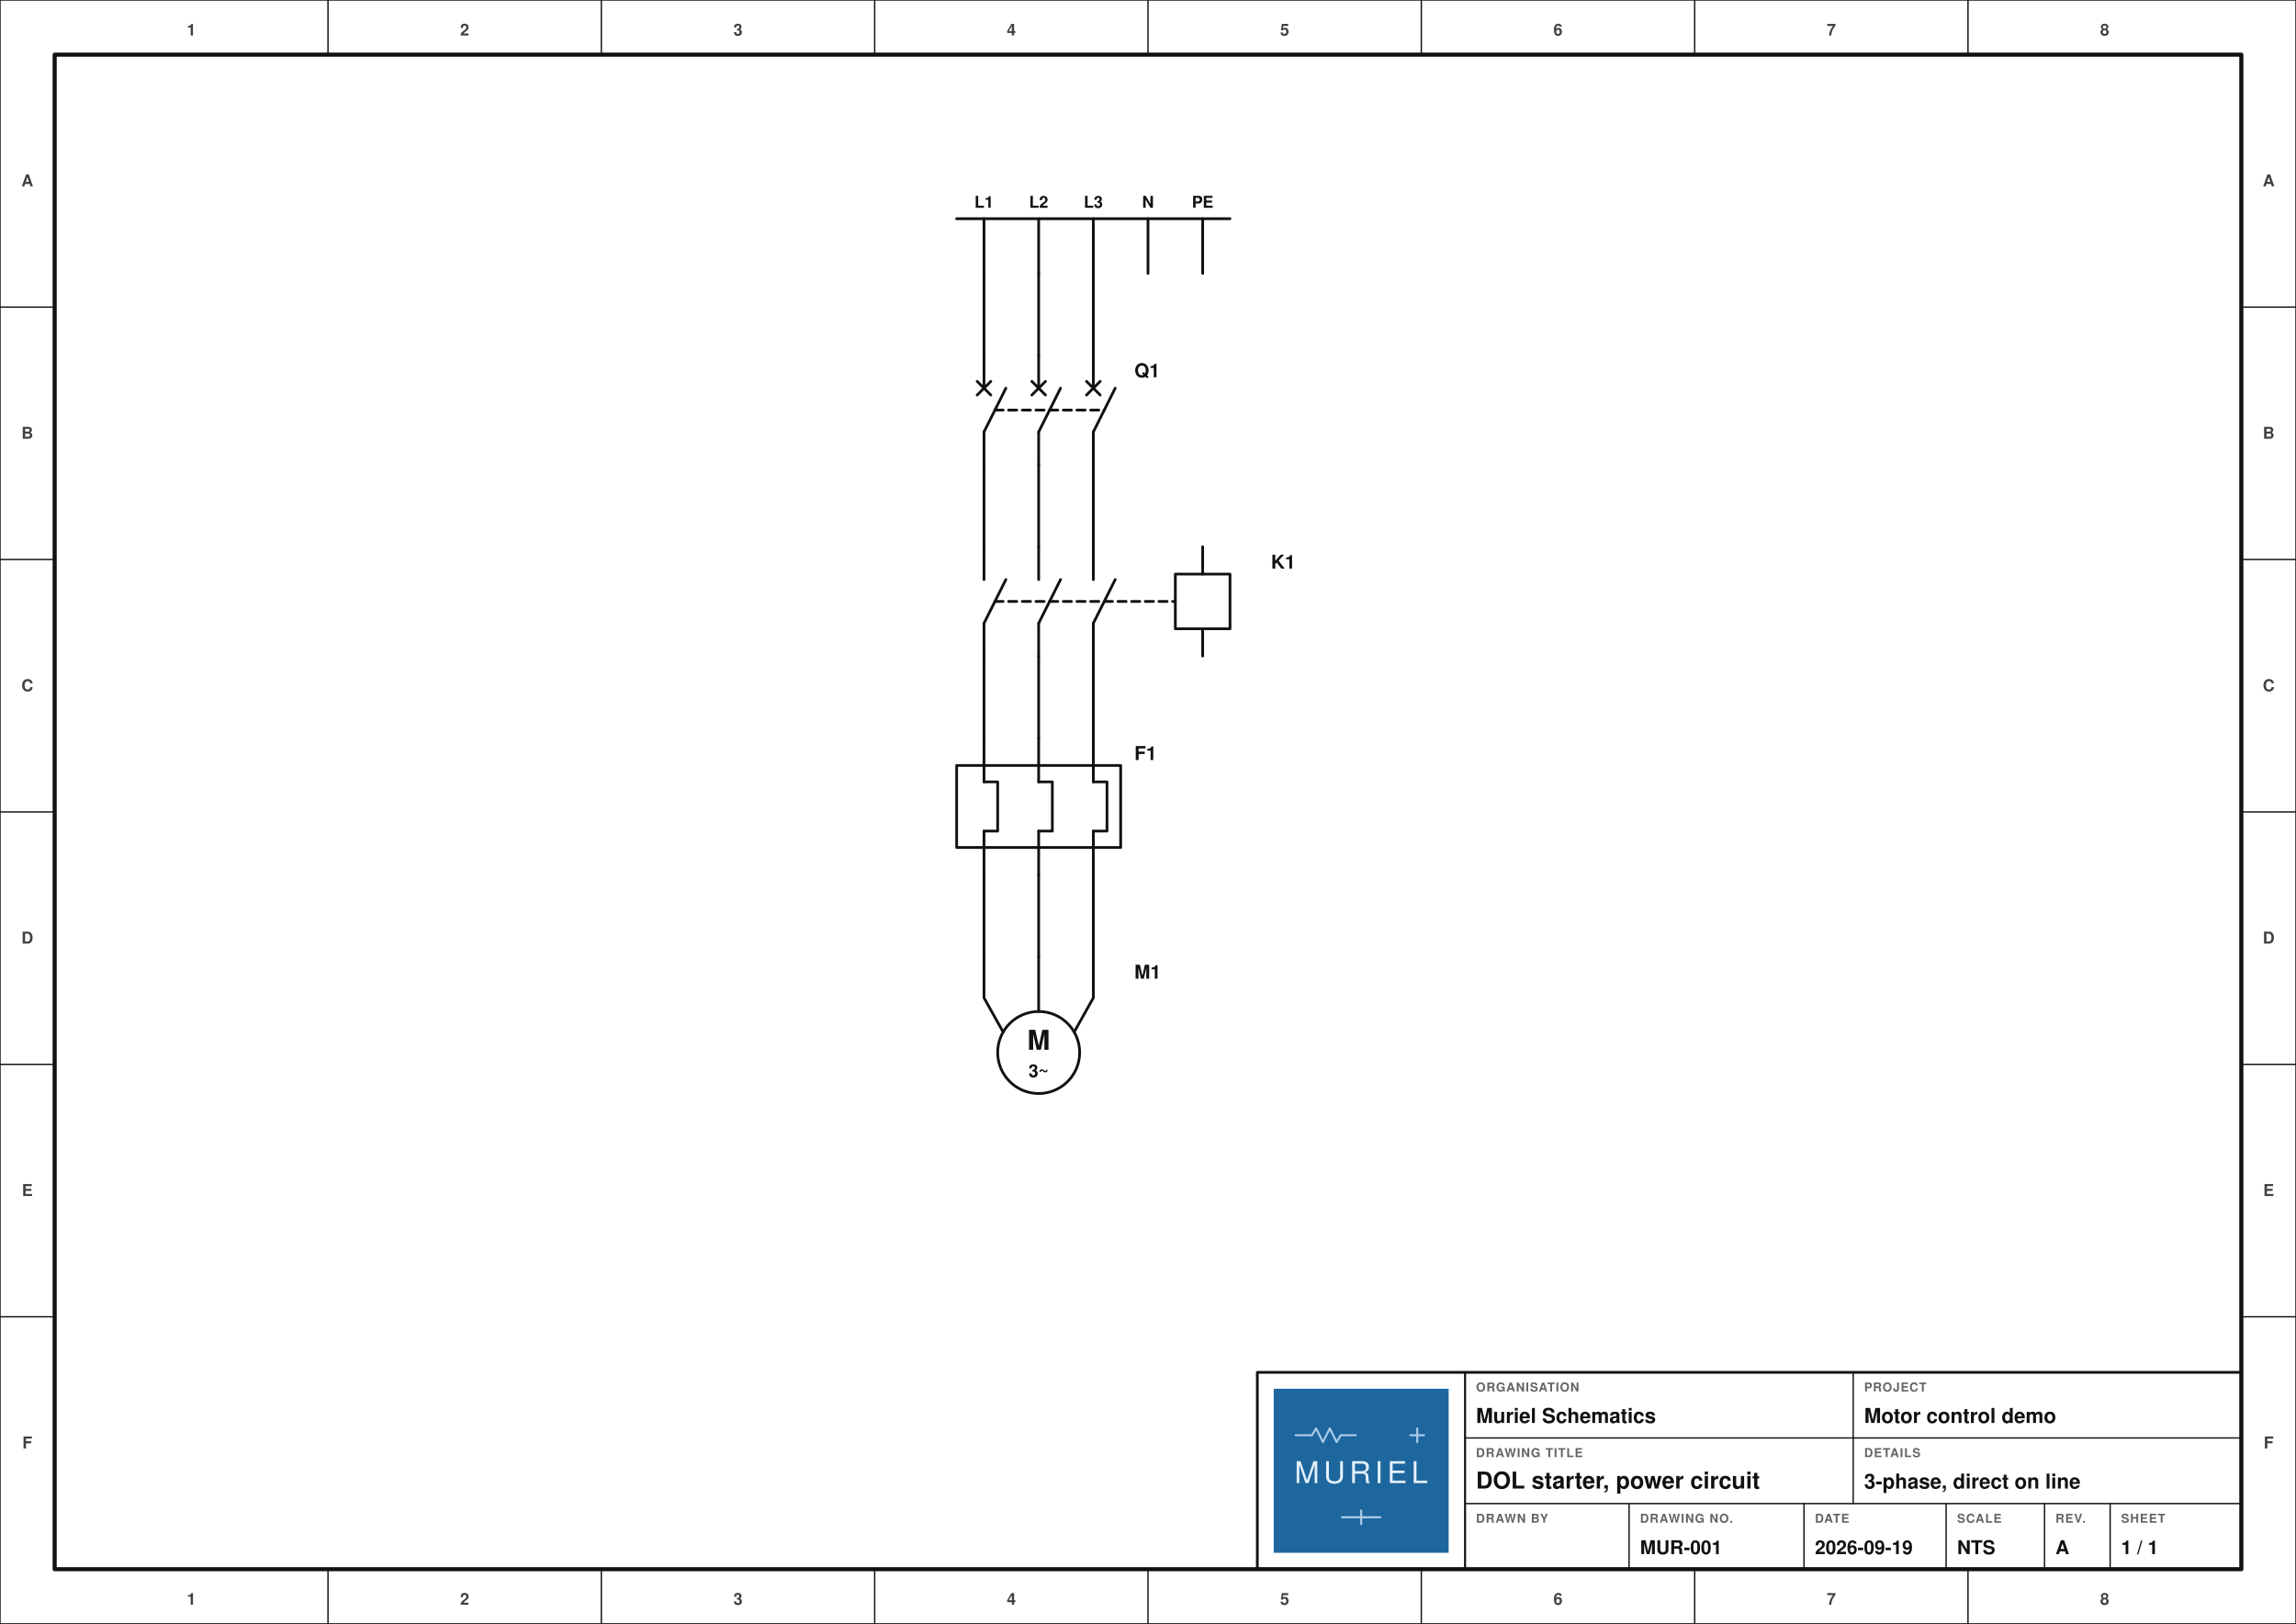
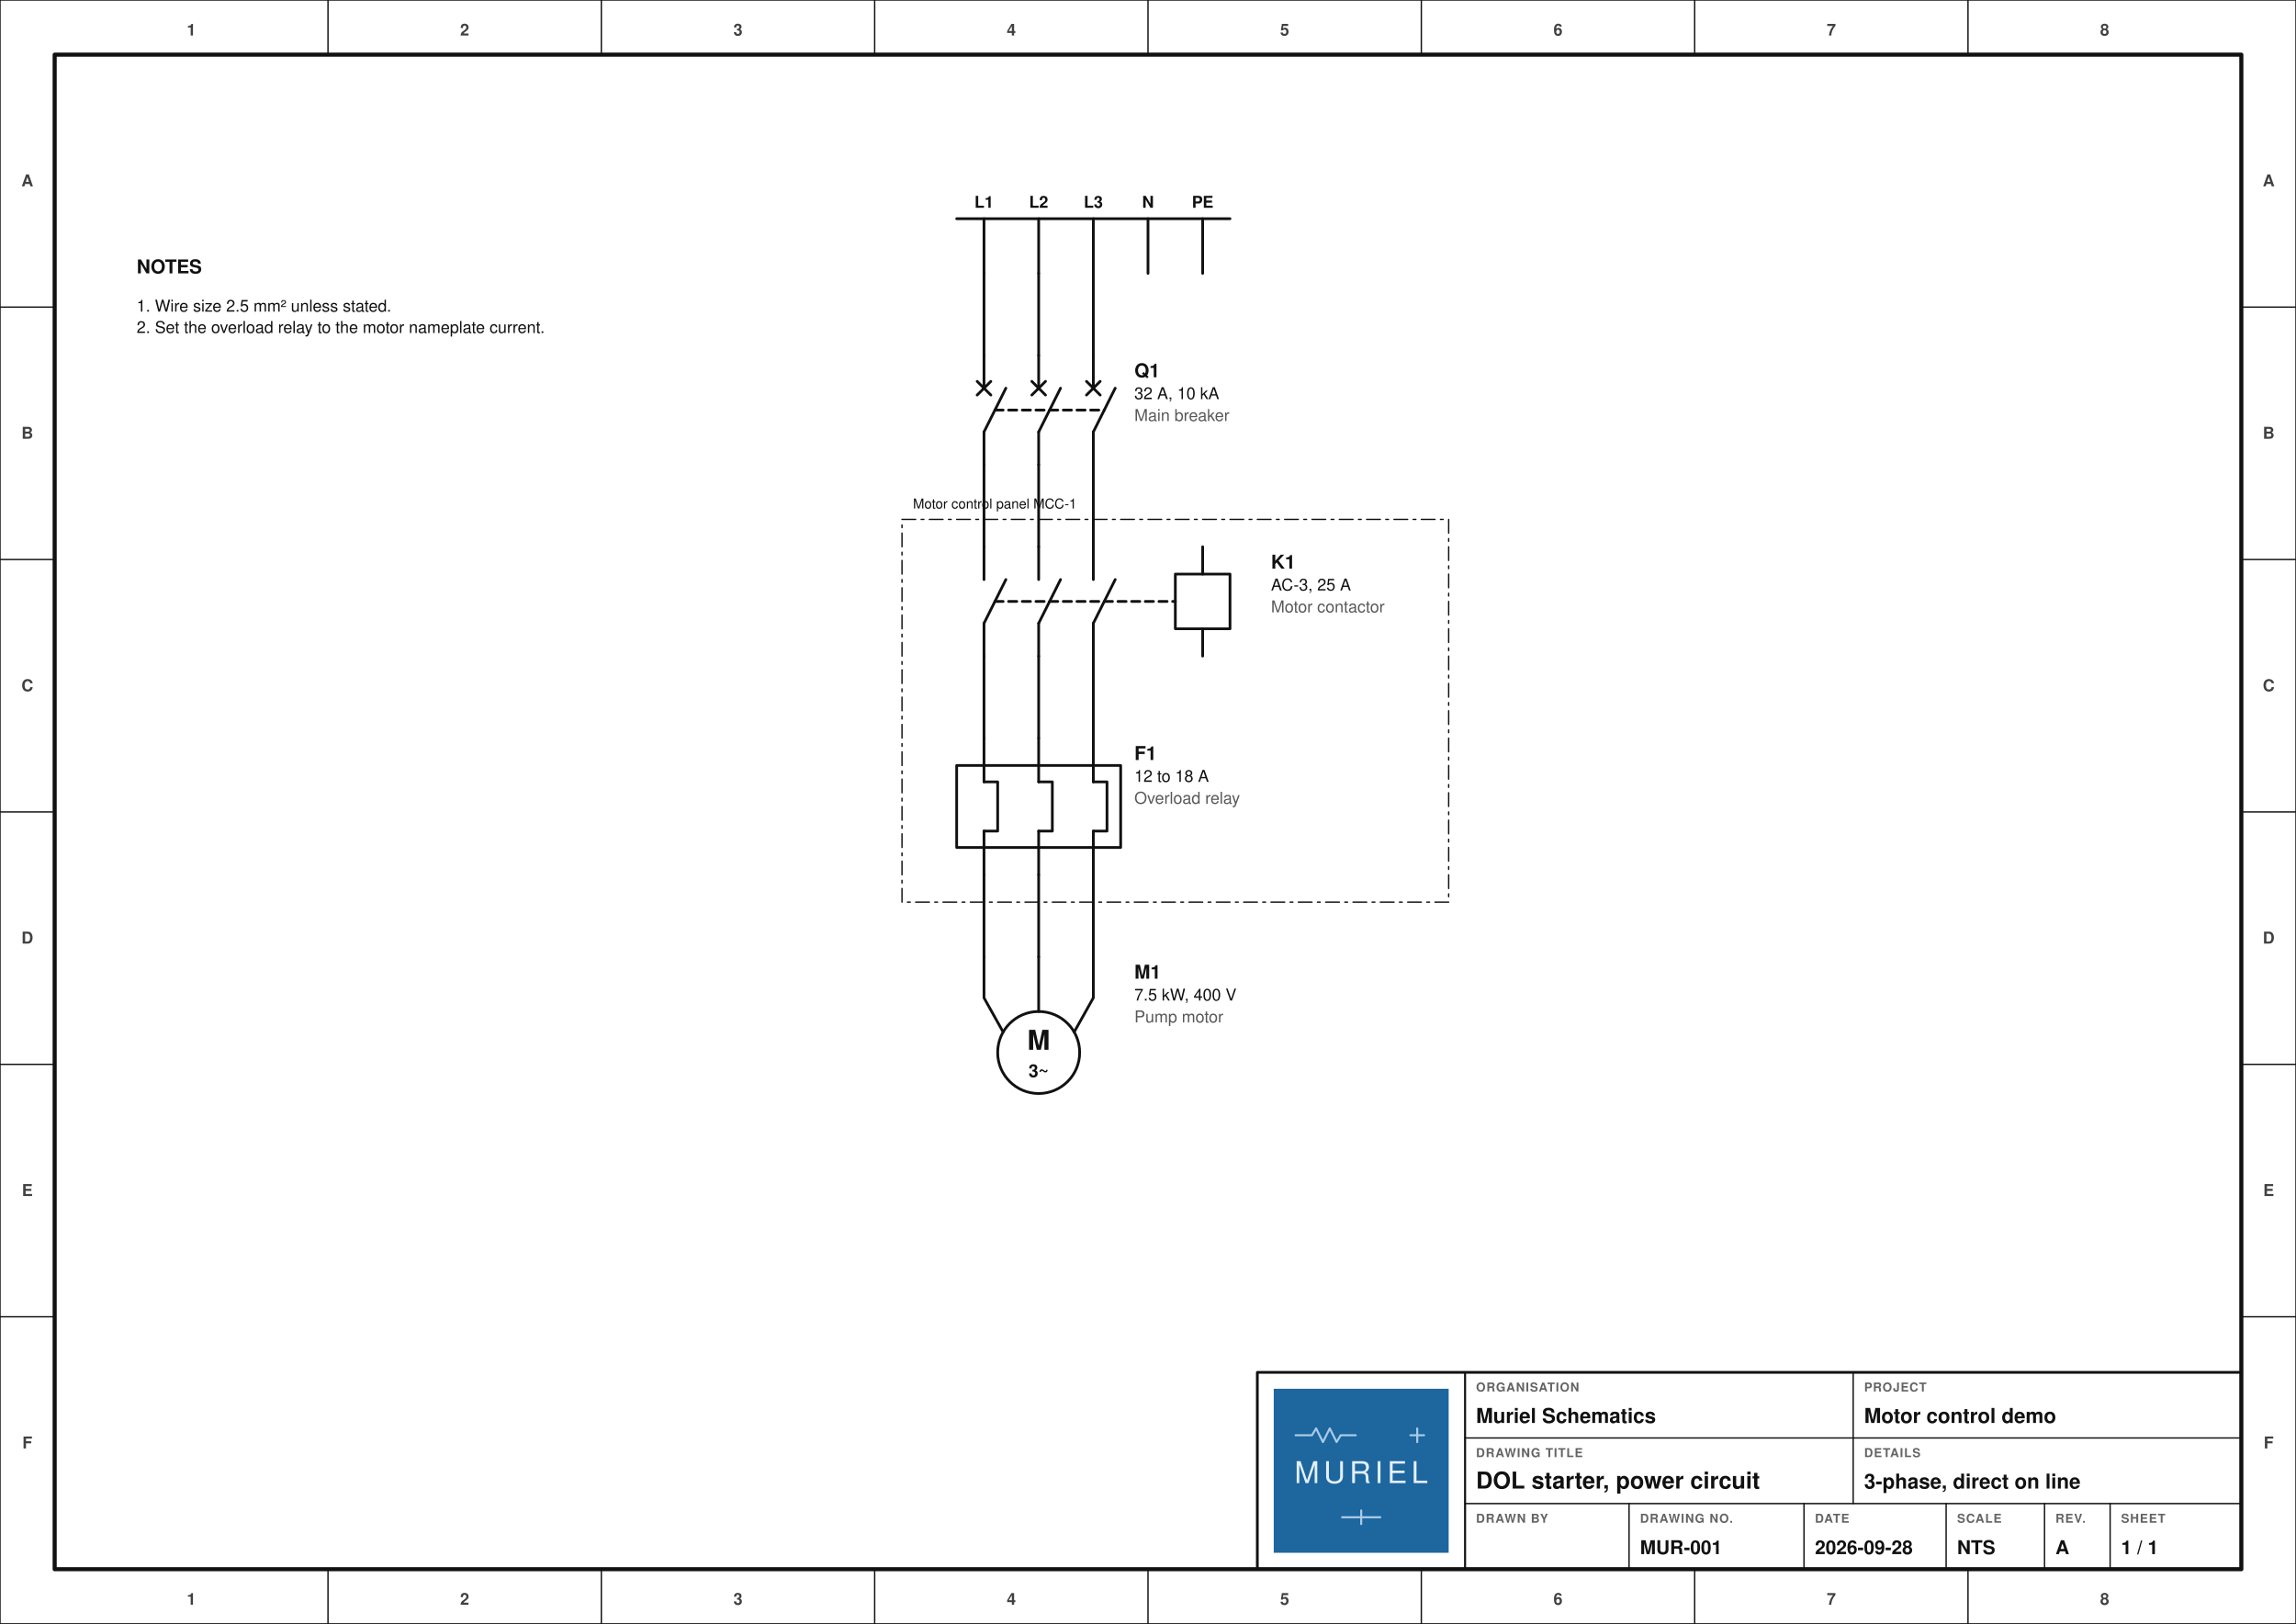
<svg xmlns="http://www.w3.org/2000/svg" width="420mm" height="297mm" viewBox="0 0 1680 1188">
  <rect x="0" y="0" width="1680" height="1188" fill="#ffffff" stroke="none" />
  <g font-family="Helvetica, Arial, sans-serif" fill="none" stroke="#111111" color="#111111" stroke-width="2" stroke-linecap="round" stroke-linejoin="round">
    <text x="140" y="26" font-size="12" font-weight="600" text-anchor="middle" fill="currentColor" stroke="none" opacity="0.8">1</text>
    <text x="140" y="1174" font-size="12" font-weight="600" text-anchor="middle" fill="currentColor" stroke="none" opacity="0.8">1</text>
    <line x1="240" y1="0" x2="240" y2="40" stroke-width="1" />
    <line x1="240" y1="1148" x2="240" y2="1188" stroke-width="1" />
    <text x="340" y="26" font-size="12" font-weight="600" text-anchor="middle" fill="currentColor" stroke="none" opacity="0.8">2</text>
    <text x="340" y="1174" font-size="12" font-weight="600" text-anchor="middle" fill="currentColor" stroke="none" opacity="0.8">2</text>
    <line x1="440" y1="0" x2="440" y2="40" stroke-width="1" />
    <line x1="440" y1="1148" x2="440" y2="1188" stroke-width="1" />
    <text x="540" y="26" font-size="12" font-weight="600" text-anchor="middle" fill="currentColor" stroke="none" opacity="0.8">3</text>
    <text x="540" y="1174" font-size="12" font-weight="600" text-anchor="middle" fill="currentColor" stroke="none" opacity="0.8">3</text>
    <line x1="640" y1="0" x2="640" y2="40" stroke-width="1" />
    <line x1="640" y1="1148" x2="640" y2="1188" stroke-width="1" />
    <text x="740" y="26" font-size="12" font-weight="600" text-anchor="middle" fill="currentColor" stroke="none" opacity="0.8">4</text>
    <text x="740" y="1174" font-size="12" font-weight="600" text-anchor="middle" fill="currentColor" stroke="none" opacity="0.8">4</text>
    <line x1="840" y1="0" x2="840" y2="40" stroke-width="1" />
    <line x1="840" y1="1148" x2="840" y2="1188" stroke-width="1" />
    <text x="940" y="26" font-size="12" font-weight="600" text-anchor="middle" fill="currentColor" stroke="none" opacity="0.8">5</text>
    <text x="940" y="1174" font-size="12" font-weight="600" text-anchor="middle" fill="currentColor" stroke="none" opacity="0.8">5</text>
    <line x1="1040" y1="0" x2="1040" y2="40" stroke-width="1" />
    <line x1="1040" y1="1148" x2="1040" y2="1188" stroke-width="1" />
    <text x="1140" y="26" font-size="12" font-weight="600" text-anchor="middle" fill="currentColor" stroke="none" opacity="0.8">6</text>
    <text x="1140" y="1174" font-size="12" font-weight="600" text-anchor="middle" fill="currentColor" stroke="none" opacity="0.8">6</text>
    <line x1="1240" y1="0" x2="1240" y2="40" stroke-width="1" />
    <line x1="1240" y1="1148" x2="1240" y2="1188" stroke-width="1" />
    <text x="1340" y="26" font-size="12" font-weight="600" text-anchor="middle" fill="currentColor" stroke="none" opacity="0.8">7</text>
    <text x="1340" y="1174" font-size="12" font-weight="600" text-anchor="middle" fill="currentColor" stroke="none" opacity="0.8">7</text>
    <line x1="1440" y1="0" x2="1440" y2="40" stroke-width="1" />
    <line x1="1440" y1="1148" x2="1440" y2="1188" stroke-width="1" />
    <text x="1540" y="26" font-size="12" font-weight="600" text-anchor="middle" fill="currentColor" stroke="none" opacity="0.8">8</text>
    <text x="1540" y="1174" font-size="12" font-weight="600" text-anchor="middle" fill="currentColor" stroke="none" opacity="0.8">8</text>
    <text x="20" y="136.33" font-size="12" font-weight="600" text-anchor="middle" fill="currentColor" stroke="none" opacity="0.8">A</text>
    <text x="1660" y="136.33" font-size="12" font-weight="600" text-anchor="middle" fill="currentColor" stroke="none" opacity="0.8">A</text>
    <line x1="0" y1="224.67" x2="40" y2="224.67" stroke-width="1" />
    <line x1="1640" y1="224.67" x2="1680" y2="224.67" stroke-width="1" />
    <text x="20" y="321" font-size="12" font-weight="600" text-anchor="middle" fill="currentColor" stroke="none" opacity="0.8">B</text>
    <text x="1660" y="321" font-size="12" font-weight="600" text-anchor="middle" fill="currentColor" stroke="none" opacity="0.8">B</text>
    <line x1="0" y1="409.33" x2="40" y2="409.33" stroke-width="1" />
    <line x1="1640" y1="409.33" x2="1680" y2="409.33" stroke-width="1" />
    <text x="20" y="505.67" font-size="12" font-weight="600" text-anchor="middle" fill="currentColor" stroke="none" opacity="0.8">C</text>
    <text x="1660" y="505.67" font-size="12" font-weight="600" text-anchor="middle" fill="currentColor" stroke="none" opacity="0.8">C</text>
    <line x1="0" y1="594" x2="40" y2="594" stroke-width="1" />
    <line x1="1640" y1="594" x2="1680" y2="594" stroke-width="1" />
    <text x="20" y="690.33" font-size="12" font-weight="600" text-anchor="middle" fill="currentColor" stroke="none" opacity="0.8">D</text>
    <text x="1660" y="690.33" font-size="12" font-weight="600" text-anchor="middle" fill="currentColor" stroke="none" opacity="0.8">D</text>
    <line x1="0" y1="778.67" x2="40" y2="778.67" stroke-width="1" />
    <line x1="1640" y1="778.67" x2="1680" y2="778.67" stroke-width="1" />
    <text x="20" y="875" font-size="12" font-weight="600" text-anchor="middle" fill="currentColor" stroke="none" opacity="0.8">E</text>
    <text x="1660" y="875" font-size="12" font-weight="600" text-anchor="middle" fill="currentColor" stroke="none" opacity="0.8">E</text>
    <line x1="0" y1="963.33" x2="40" y2="963.33" stroke-width="1" />
    <line x1="1640" y1="963.33" x2="1680" y2="963.33" stroke-width="1" />
    <text x="20" y="1059.67" font-size="12" font-weight="600" text-anchor="middle" fill="currentColor" stroke="none" opacity="0.8">F</text>
    <text x="1660" y="1059.67" font-size="12" font-weight="600" text-anchor="middle" fill="currentColor" stroke="none" opacity="0.8">F</text>
    <rect x="0" y="0" width="1680" height="1188" stroke-width="1" />
    <rect x="40" y="40" width="1600" height="1108" stroke-width="3" />
    <rect x="932" y="1016" width="128" height="120" stroke="none" fill="#1e669e" />
    <text x="996" y="1085" font-size="22" font-weight="400" text-anchor="middle" fill="#e4f0fa" stroke="none" letter-spacing="3">MURIEL</text>
    <polyline points="948,1050 960,1050 963,1045 968,1055 973,1045 978,1055 981,1050 992,1050" stroke-width="1.5" stroke="#a9cbe8" />
    <line x1="1032" y1="1050" x2="1042" y2="1050" stroke-width="1.5" stroke="#a9cbe8" />
    <line x1="1037" y1="1045" x2="1037" y2="1055" stroke-width="1.5" stroke="#a9cbe8" />
    <line x1="982" y1="1110" x2="1010" y2="1110" stroke-width="1.5" stroke="#a9cbe8" />
    <line x1="996" y1="1105" x2="996" y2="1115" stroke-width="1.5" stroke="#a9cbe8" />
    <line x1="1072" y1="1004" x2="1072" y2="1148" stroke-width="1.5" />
    <text x="1080" y="1018" font-size="9" font-weight="600" text-anchor="start" fill="currentColor" stroke="none" opacity="0.65" letter-spacing="0.6">ORGANISATION</text>
    <text x="1080" y="1041" font-size="15" font-weight="600" text-anchor="start" fill="currentColor" stroke="none">Muriel Schematics</text>
    <line x1="1356" y1="1004" x2="1356" y2="1052" stroke-width="1" />
    <text x="1364" y="1018" font-size="9" font-weight="600" text-anchor="start" fill="currentColor" stroke="none" opacity="0.65" letter-spacing="0.6">PROJECT</text>
    <text x="1364" y="1041" font-size="15" font-weight="600" text-anchor="start" fill="currentColor" stroke="none">Motor control demo</text>
    <line x1="1072" y1="1052" x2="1640" y2="1052" stroke-width="1" />
    <text x="1080" y="1066" font-size="9" font-weight="600" text-anchor="start" fill="currentColor" stroke="none" opacity="0.65" letter-spacing="0.6">DRAWING TITLE</text>
    <text x="1080" y="1089" font-size="17" font-weight="700" text-anchor="start" fill="currentColor" stroke="none">DOL starter, power circuit</text>
    <line x1="1356" y1="1052" x2="1356" y2="1100" stroke-width="1" />
    <text x="1364" y="1066" font-size="9" font-weight="600" text-anchor="start" fill="currentColor" stroke="none" opacity="0.65" letter-spacing="0.6">DETAILS</text>
    <text x="1364" y="1089" font-size="15" font-weight="600" text-anchor="start" fill="currentColor" stroke="none">3-phase, direct on line</text>
    <line x1="1072" y1="1100" x2="1640" y2="1100" stroke-width="1" />
    <text x="1080" y="1114" font-size="9" font-weight="600" text-anchor="start" fill="currentColor" stroke="none" opacity="0.65" letter-spacing="0.6">DRAWN BY</text>
    <line x1="1192" y1="1100" x2="1192" y2="1148" stroke-width="1" />
    <text x="1200" y="1114" font-size="9" font-weight="600" text-anchor="start" fill="currentColor" stroke="none" opacity="0.65" letter-spacing="0.6">DRAWING NO.</text>
    <text x="1200" y="1137" font-size="14" font-weight="600" text-anchor="start" fill="currentColor" stroke="none">MUR-001</text>
    <line x1="1320" y1="1100" x2="1320" y2="1148" stroke-width="1" />
    <text x="1328" y="1114" font-size="9" font-weight="600" text-anchor="start" fill="currentColor" stroke="none" opacity="0.65" letter-spacing="0.6">DATE</text>
-     <text x="1328" y="1137" font-size="14" font-weight="600" text-anchor="start" fill="currentColor" stroke="none">2026-09-19</text>
+     <text x="1328" y="1137" font-size="14" font-weight="600" text-anchor="start" fill="currentColor" stroke="none">2026-09-28</text>
    <line x1="1424" y1="1100" x2="1424" y2="1148" stroke-width="1" />
    <text x="1432" y="1114" font-size="9" font-weight="600" text-anchor="start" fill="currentColor" stroke="none" opacity="0.65" letter-spacing="0.6">SCALE</text>
    <text x="1432" y="1137" font-size="14" font-weight="600" text-anchor="start" fill="currentColor" stroke="none">NTS</text>
    <line x1="1496" y1="1100" x2="1496" y2="1148" stroke-width="1" />
    <text x="1504" y="1114" font-size="9" font-weight="600" text-anchor="start" fill="currentColor" stroke="none" opacity="0.65" letter-spacing="0.6">REV.</text>
    <text x="1504" y="1137" font-size="14" font-weight="600" text-anchor="start" fill="currentColor" stroke="none">A</text>
    <line x1="1544" y1="1100" x2="1544" y2="1148" stroke-width="1" />
    <text x="1552" y="1114" font-size="9" font-weight="600" text-anchor="start" fill="currentColor" stroke="none" opacity="0.65" letter-spacing="0.6">SHEET</text>
    <text x="1552" y="1137" font-size="14" font-weight="600" text-anchor="start" fill="currentColor" stroke="none">1 / 1</text>
    <rect x="920" y="1004" width="720" height="144" stroke-width="2" />
+     <rect x="660" y="380" width="400" height="280" stroke-width="1" stroke-dasharray="10 4 2 4" />
    <path d="M720,200 L720,260" />
    <path d="M760,200 L760,260" />
    <path d="M800,200 L800,260" />
    <path d="M720,340 L720,400" />
    <path d="M760,340 L760,400" />
    <path d="M800,340 L800,400" />
    <path d="M720,480 L720,540" />
    <path d="M760,480 L760,540" />
    <path d="M800,480 L800,540" />
    <path d="M720,640 L720,700" />
    <path d="M760,640 L760,700" />
    <path d="M800,640 L800,700" />
    <g transform="translate(800 180) rotate(0) translate(-100 -40)">
      <line x1="0" y1="20" x2="200" y2="20" />
      <line x1="20" y1="20" x2="20" y2="60" />
      <line x1="60" y1="20" x2="60" y2="60" />
      <line x1="100" y1="20" x2="100" y2="60" />
      <line x1="140" y1="20" x2="140" y2="60" />
      <line x1="180" y1="20" x2="180" y2="60" />
      <text x="20" y="12" font-size="12" font-weight="600" text-anchor="middle" fill="currentColor" stroke="none">L1</text>
      <text x="60" y="12" font-size="12" font-weight="600" text-anchor="middle" fill="currentColor" stroke="none">L2</text>
      <text x="100" y="12" font-size="12" font-weight="600" text-anchor="middle" fill="currentColor" stroke="none">L3</text>
      <text x="140" y="12" font-size="12" font-weight="600" text-anchor="middle" fill="currentColor" stroke="none">N</text>
      <text x="180" y="12" font-size="12" font-weight="600" text-anchor="middle" fill="currentColor" stroke="none">PE</text>
    </g>
    <g transform="translate(760 300) rotate(0) translate(-60 -40)">
      <line x1="20" y1="0" x2="20" y2="24" />
      <line x1="20" y1="56" x2="20" y2="80" />
      <line x1="20" y1="56" x2="36" y2="24" />
      <line x1="15" y1="19" x2="25" y2="29" />
      <line x1="15" y1="29" x2="25" y2="19" />
      <line x1="60" y1="0" x2="60" y2="24" />
      <line x1="60" y1="56" x2="60" y2="80" />
      <line x1="60" y1="56" x2="76" y2="24" />
      <line x1="55" y1="19" x2="65" y2="29" />
      <line x1="55" y1="29" x2="65" y2="19" />
      <line x1="100" y1="0" x2="100" y2="24" />
      <line x1="100" y1="56" x2="100" y2="80" />
      <line x1="100" y1="56" x2="116" y2="24" />
      <line x1="95" y1="19" x2="105" y2="29" />
      <line x1="95" y1="29" x2="105" y2="19" />
      <line x1="28" y1="40" x2="108" y2="40" stroke-dasharray="6 4" />
    </g>
    <g transform="translate(820 440) rotate(0) translate(-120 -40)">
      <line x1="20" y1="0" x2="20" y2="24" />
      <line x1="20" y1="56" x2="20" y2="80" />
      <line x1="20" y1="56" x2="36" y2="24" />
      <line x1="60" y1="0" x2="60" y2="24" />
      <line x1="60" y1="56" x2="60" y2="80" />
      <line x1="60" y1="56" x2="76" y2="24" />
      <line x1="100" y1="0" x2="100" y2="24" />
      <line x1="100" y1="56" x2="100" y2="80" />
      <line x1="100" y1="56" x2="116" y2="24" />
      <line x1="28" y1="40" x2="160" y2="40" stroke-dasharray="6 4" />
      <line x1="180" y1="0" x2="180" y2="20" />
      <rect x="160" y="20" width="40" height="40" />
      <line x1="180" y1="60" x2="180" y2="80" />
    </g>
    <g transform="translate(760 600) rotate(0) translate(-60 -60)">
      <rect x="0" y="20" width="120" height="60" />
      <line x1="20" y1="0" x2="20" y2="32" />
      <polyline points="20,32 30,32 30,68 20,68" />
      <line x1="20" y1="68" x2="20" y2="100" />
      <line x1="60" y1="0" x2="60" y2="32" />
      <polyline points="60,32 70,32 70,68 60,68" />
      <line x1="60" y1="68" x2="60" y2="100" />
      <line x1="100" y1="0" x2="100" y2="32" />
      <polyline points="100,32 110,32 110,68 100,68" />
      <line x1="100" y1="68" x2="100" y2="100" />
    </g>
    <g transform="translate(760 760) rotate(0) translate(-60 -60)">
      <polyline points="20,0 20,30 34,55" />
      <line x1="60" y1="0" x2="60" y2="40" />
      <polyline points="100,0 100,30 86,55" />
      <circle cx="60" cy="70" r="30" />
      <text x="60" y="68" font-size="20" font-weight="700" text-anchor="middle" fill="currentColor" stroke="none">M</text>
      <text x="60" y="88" font-size="13" font-weight="600" text-anchor="middle" fill="currentColor" stroke="none">3~</text>
    </g>
    <text x="830" y="276" font-size="14" font-weight="600" fill="#111111" stroke="none">Q1</text>
+     <text x="830" y="292" font-size="12" font-weight="500" fill="#111111" stroke="none">32 A, 10 kA</text>
+     <text x="830" y="308" font-size="12" font-weight="400" fill="#111111" stroke="none" opacity="0.7">Main breaker</text>
    <text x="930" y="416" font-size="14" font-weight="600" fill="#111111" stroke="none">K1</text>
+     <text x="930" y="432" font-size="12" font-weight="500" fill="#111111" stroke="none">AC-3, 25 A</text>
+     <text x="930" y="448" font-size="12" font-weight="400" fill="#111111" stroke="none" opacity="0.7">Motor contactor</text>
    <text x="830" y="556" font-size="14" font-weight="600" fill="#111111" stroke="none">F1</text>
+     <text x="830" y="572" font-size="12" font-weight="500" fill="#111111" stroke="none">12 to 18 A</text>
+     <text x="830" y="588" font-size="12" font-weight="400" fill="#111111" stroke="none" opacity="0.7">Overload relay</text>
    <text x="830" y="716" font-size="14" font-weight="600" fill="#111111" stroke="none">M1</text>
+     <text x="830" y="732" font-size="12" font-weight="500" fill="#111111" stroke="none">7.5 kW, 400 V</text>
+     <text x="830" y="748" font-size="12" font-weight="400" fill="#111111" stroke="none" opacity="0.7">Pump motor</text>
+     <text transform="translate(100 200)" font-size="14" font-weight="700" text-anchor="start" fill="#111111" stroke="none">
+       <tspan x="0" dy="0">NOTES</tspan>
+     </text>
+     <text transform="translate(100 228)" font-size="12" font-weight="400" text-anchor="start" fill="#111111" stroke="none">
+       <tspan x="0" dy="0">1. Wire size 2.5 mm² unless stated.</tspan>
+       <tspan x="0" dy="15.6">2. Set the overload relay to the motor nameplate current.</tspan>
+     </text>
+     <text transform="translate(668 372)" font-size="10" font-weight="400" text-anchor="start" fill="#111111" stroke="none">
+       <tspan x="0" dy="0">Motor control panel MCC-1</tspan>
+     </text>
  </g>
</svg>
